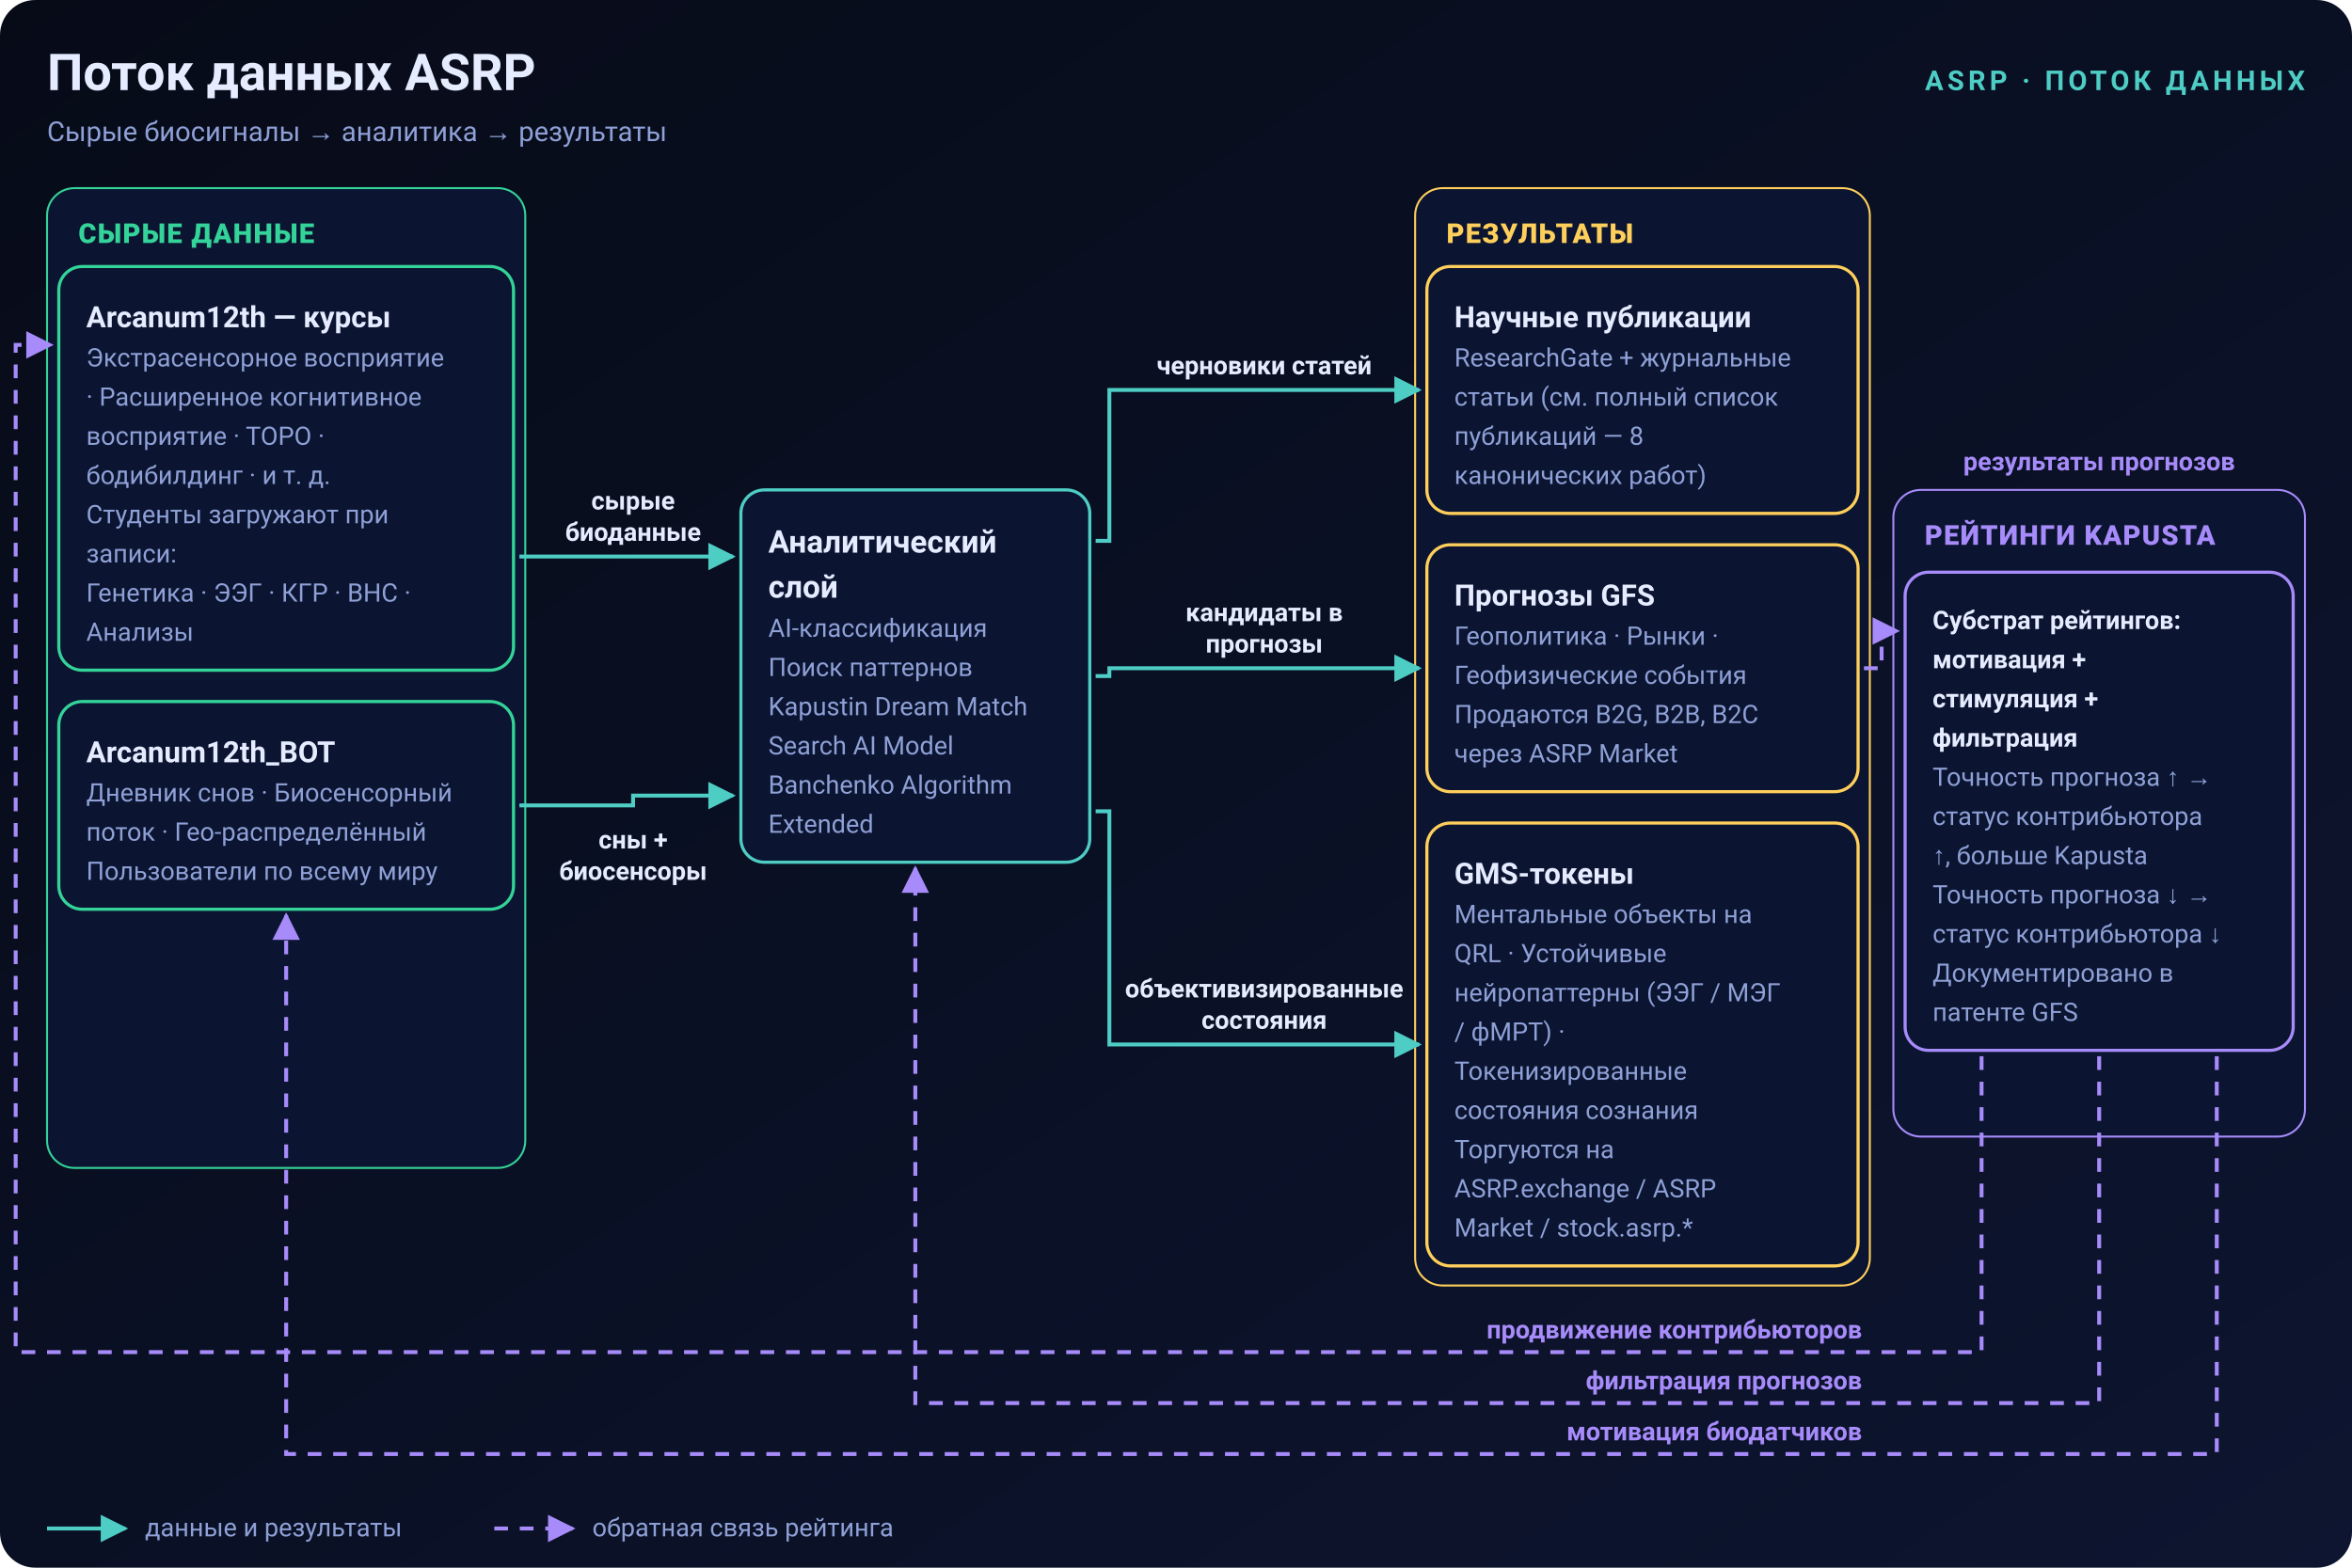
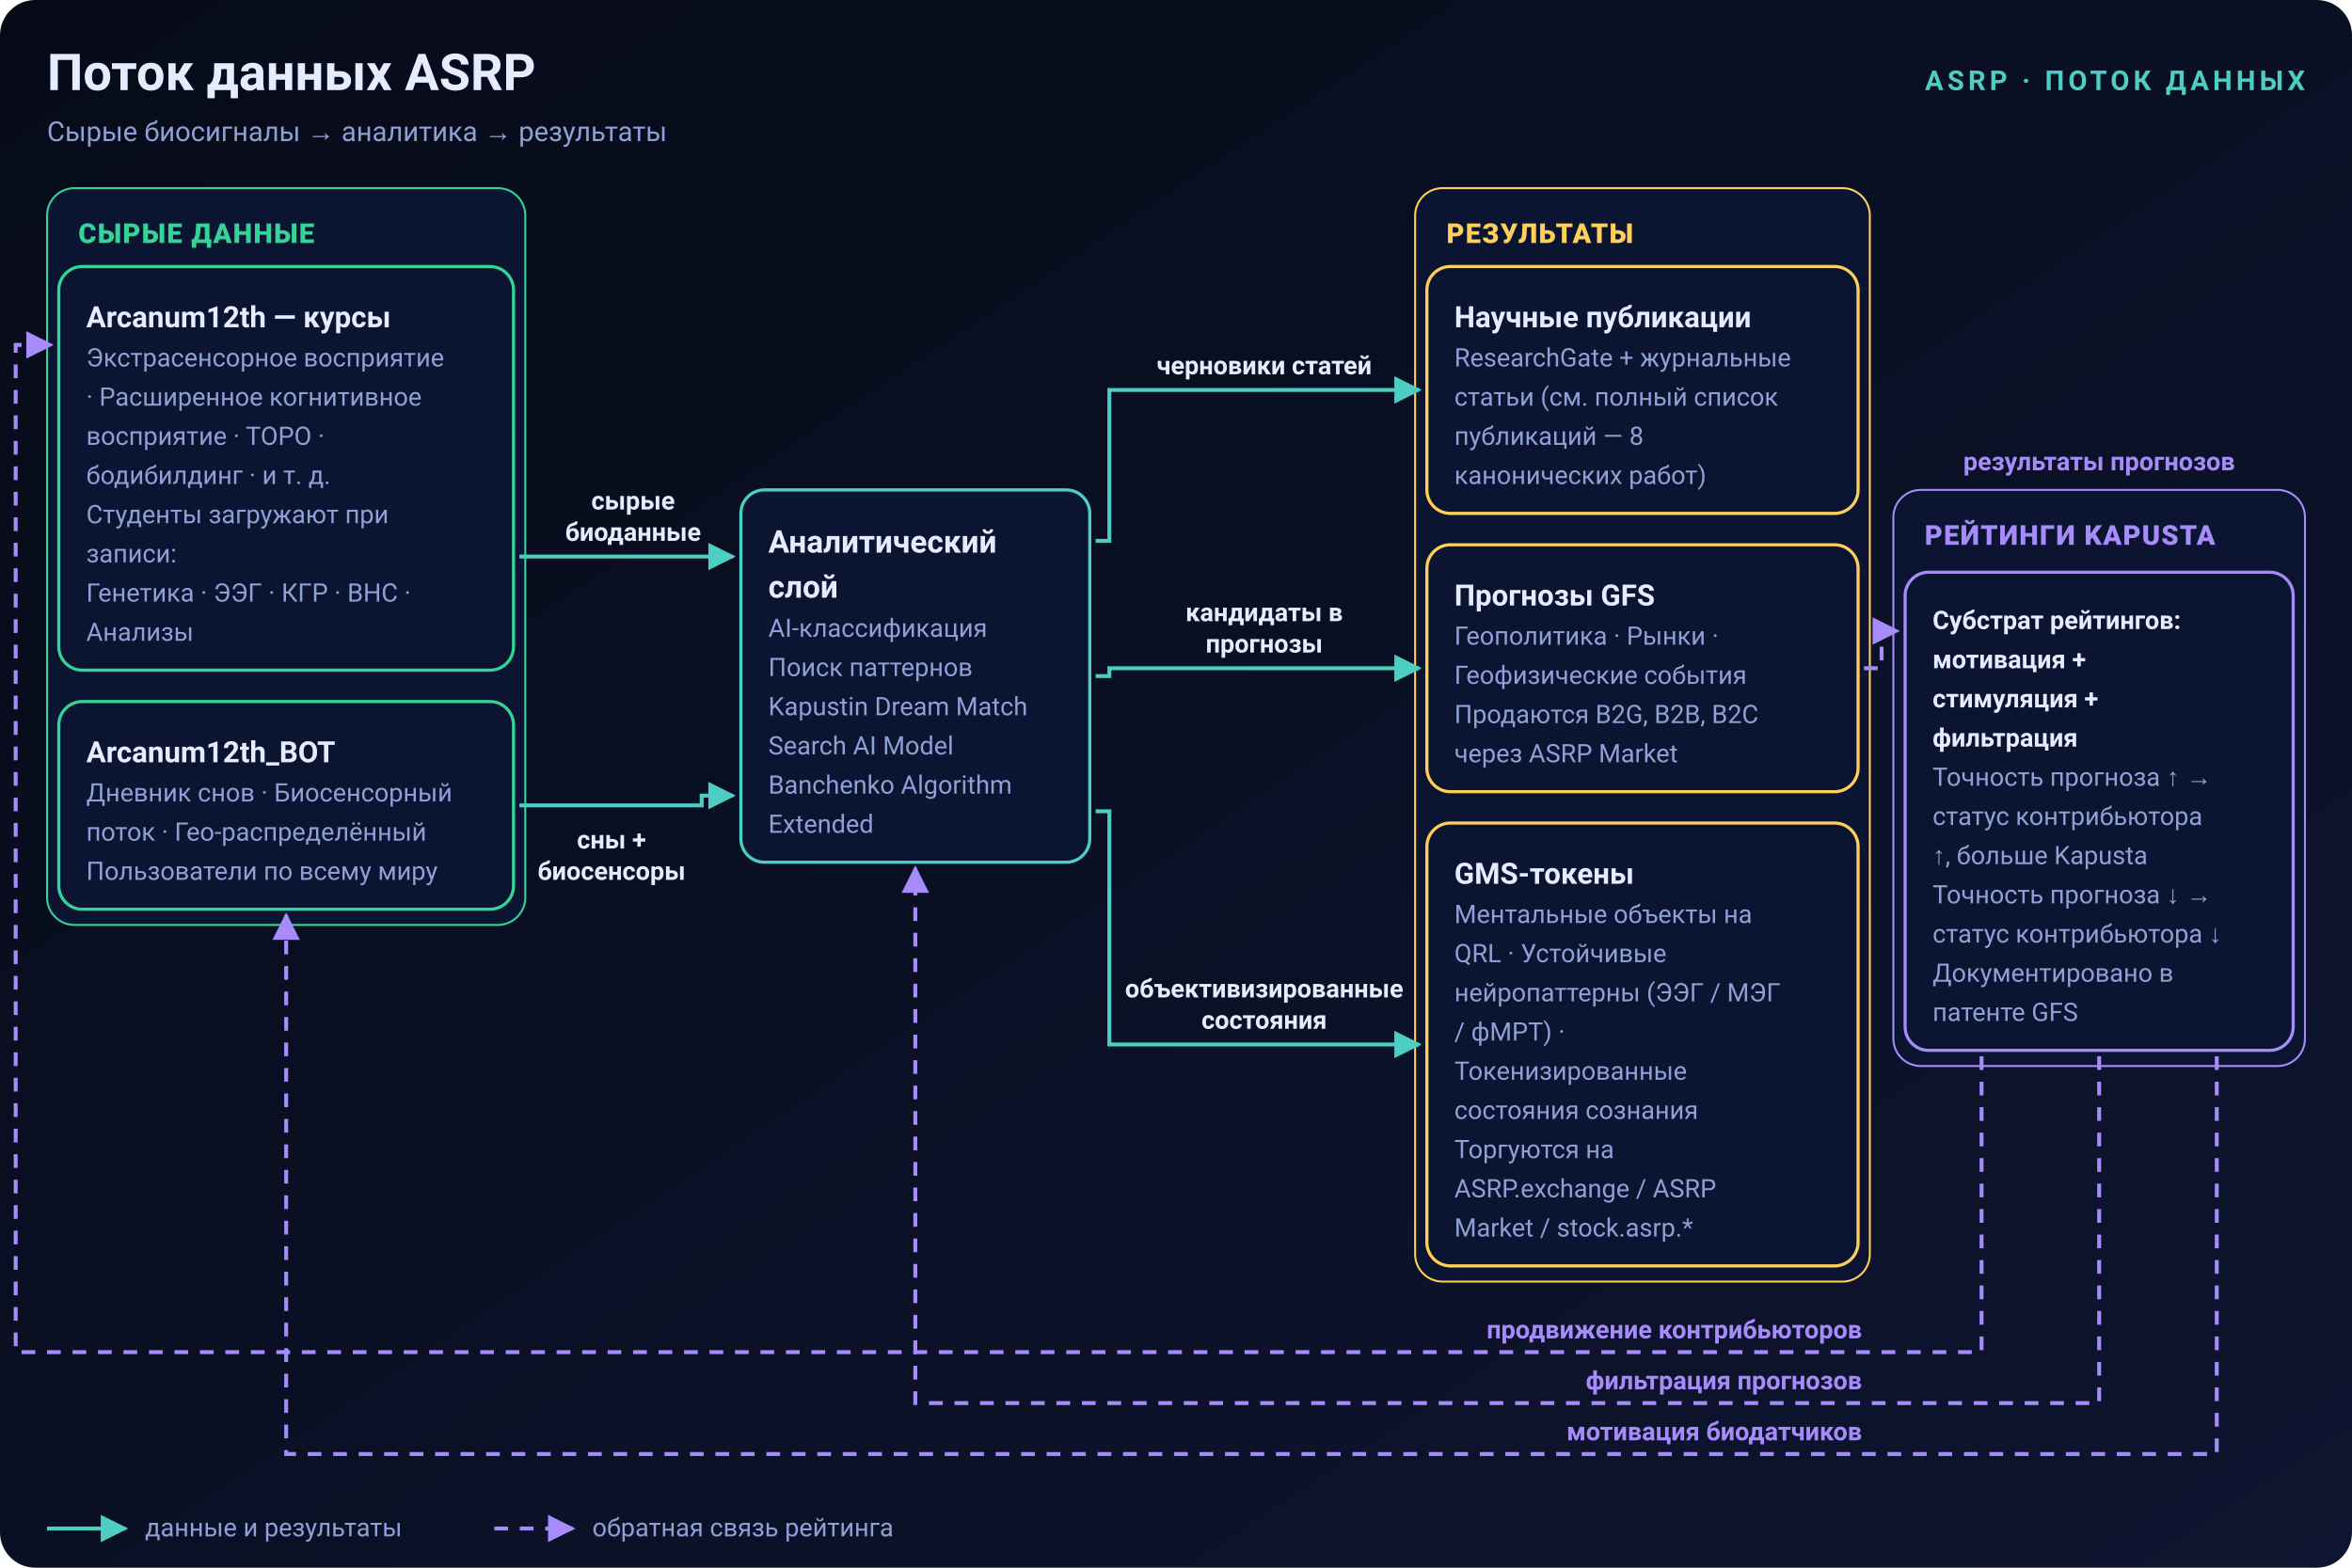
<svg xmlns="http://www.w3.org/2000/svg" viewBox="0 0 1200 800" width="1200" height="800" role="img" aria-labelledby="t d">
  <defs>
    <linearGradient id="bg" x1="0" y1="0" x2="1" y2="1">
      <stop offset="0" stop-color="#070b18" />
      <stop offset="1" stop-color="#0d1530" />
    </linearGradient>
    <filter id="glow" x="-50%" y="-50%" width="200%" height="200%">
      <feGaussianBlur stdDeviation="3" result="b" />
      <feMerge>
        <feMergeNode in="b" />
        <feMergeNode in="SourceGraphic" />
      </feMerge>
    </filter>
  </defs>
  <rect width="1200" height="800" rx="18" fill="url(#bg)" />
  <text x="24" y="46" font-family="'Segoe UI', Roboto, 'Helvetica Neue', Arial, sans-serif" font-size="26" fill="#e6ecff" text-anchor="start" font-weight="700">Поток данных ASRP</text>
  <text x="24" y="72" font-family="'Segoe UI', Roboto, 'Helvetica Neue', Arial, sans-serif" font-size="14" fill="#8ea0d6" text-anchor="start" font-weight="400">Сырые биосигналы → аналитика → результаты</text>
  <text x="1176" y="46" font-family="'Segoe UI', Roboto, 'Helvetica Neue', Arial, sans-serif" font-size="14" fill="#4ecdc4" text-anchor="end" font-weight="700" letter-spacing="2">ASRP · ПОТОК ДАННЫХ</text>
-   <rect x="24" y="96" width="244" height="500" rx="14" fill="#0b1430" fill-opacity="1.0" stroke="#34d399" />
+   <rect x="24" y="96" width="244" height="376" rx="14" fill="#0b1430" fill-opacity="1.0" stroke="#34d399" />
  <text x="40" y="124" font-family="'Segoe UI', Roboto, 'Helvetica Neue', Arial, sans-serif" font-size="14" fill="#34d399" text-anchor="start" font-weight="800" letter-spacing="0.6">СЫРЫЕ ДАННЫЕ</text>
-   <rect x="722" y="96" width="232" height="560" rx="14" fill="#0b1430" fill-opacity="1.0" stroke="#ffcf5c" />
+   <rect x="722" y="96" width="232" height="558" rx="14" fill="#0b1430" fill-opacity="1.0" stroke="#ffcf5c" />
  <text x="738" y="124" font-family="'Segoe UI', Roboto, 'Helvetica Neue', Arial, sans-serif" font-size="14" fill="#ffcf5c" text-anchor="start" font-weight="800" letter-spacing="0.6">РЕЗУЛЬТАТЫ</text>
-   <rect x="966" y="250" width="210" height="330" rx="14" fill="#0b1430" fill-opacity="1.0" stroke="#a78bfa" />
+   <rect x="966" y="250" width="210" height="294" rx="14" fill="#0b1430" fill-opacity="1.0" stroke="#a78bfa" />
  <text x="982" y="278" font-family="'Segoe UI', Roboto, 'Helvetica Neue', Arial, sans-serif" font-size="14" fill="#a78bfa" text-anchor="start" font-weight="800" letter-spacing="0.6">РЕЙТИНГИ KAPUSTA</text>
  <rect x="30" y="136" width="232" height="206" rx="12" fill="#0b1430" stroke="#34d399" stroke-width="1.6" />
  <text x="44" y="167.0" font-family="'Segoe UI', Roboto, 'Helvetica Neue', Arial, sans-serif" font-size="15" fill="#e6ecff" text-anchor="start" font-weight="700">Arcanum12th — курсы</text>
  <text x="44" y="187.0" font-family="'Segoe UI', Roboto, 'Helvetica Neue', Arial, sans-serif" font-size="13" fill="#8ea0d6" text-anchor="start" font-weight="400">Экстрасенсорное восприятие</text>
  <text x="44" y="207.0" font-family="'Segoe UI', Roboto, 'Helvetica Neue', Arial, sans-serif" font-size="13" fill="#8ea0d6" text-anchor="start" font-weight="400">· Расширенное когнитивное</text>
  <text x="44" y="227.0" font-family="'Segoe UI', Roboto, 'Helvetica Neue', Arial, sans-serif" font-size="13" fill="#8ea0d6" text-anchor="start" font-weight="400">восприятие · ТОРО ·</text>
  <text x="44" y="247.0" font-family="'Segoe UI', Roboto, 'Helvetica Neue', Arial, sans-serif" font-size="13" fill="#8ea0d6" text-anchor="start" font-weight="400">бодибилдинг · и т. д.</text>
  <text x="44" y="267.0" font-family="'Segoe UI', Roboto, 'Helvetica Neue', Arial, sans-serif" font-size="13" fill="#8ea0d6" text-anchor="start" font-weight="400">Студенты загружают при</text>
  <text x="44" y="287.0" font-family="'Segoe UI', Roboto, 'Helvetica Neue', Arial, sans-serif" font-size="13" fill="#8ea0d6" text-anchor="start" font-weight="400">записи:</text>
  <text x="44" y="307.0" font-family="'Segoe UI', Roboto, 'Helvetica Neue', Arial, sans-serif" font-size="13" fill="#8ea0d6" text-anchor="start" font-weight="400">Генетика · ЭЭГ · КГР · ВНС ·</text>
  <text x="44" y="327.0" font-family="'Segoe UI', Roboto, 'Helvetica Neue', Arial, sans-serif" font-size="13" fill="#8ea0d6" text-anchor="start" font-weight="400">Анализы</text>
  <rect x="30" y="358" width="232" height="106" rx="12" fill="#0b1430" stroke="#34d399" stroke-width="1.6" />
  <text x="44" y="389.0" font-family="'Segoe UI', Roboto, 'Helvetica Neue', Arial, sans-serif" font-size="15" fill="#e6ecff" text-anchor="start" font-weight="700">Arcanum12th_BOT</text>
  <text x="44" y="409.0" font-family="'Segoe UI', Roboto, 'Helvetica Neue', Arial, sans-serif" font-size="13" fill="#8ea0d6" text-anchor="start" font-weight="400">Дневник снов · Биосенсорный</text>
  <text x="44" y="429.0" font-family="'Segoe UI', Roboto, 'Helvetica Neue', Arial, sans-serif" font-size="13" fill="#8ea0d6" text-anchor="start" font-weight="400">поток · Гео-распределённый</text>
  <text x="44" y="449.0" font-family="'Segoe UI', Roboto, 'Helvetica Neue', Arial, sans-serif" font-size="13" fill="#8ea0d6" text-anchor="start" font-weight="400">Пользователи по всему миру</text>
  <rect x="378" y="250" width="178" height="190" rx="12" fill="#0b1430" stroke="#4ecdc4" stroke-width="1.6" />
  <text x="392" y="282.0" font-family="'Segoe UI', Roboto, 'Helvetica Neue', Arial, sans-serif" font-size="16" fill="#e6ecff" text-anchor="start" font-weight="700">Аналитический</text>
  <text x="392" y="305.0" font-family="'Segoe UI', Roboto, 'Helvetica Neue', Arial, sans-serif" font-size="16" fill="#e6ecff" text-anchor="start" font-weight="700">слой</text>
  <text x="392" y="325.0" font-family="'Segoe UI', Roboto, 'Helvetica Neue', Arial, sans-serif" font-size="13" fill="#8ea0d6" text-anchor="start" font-weight="400">AI-классификация</text>
  <text x="392" y="345.0" font-family="'Segoe UI', Roboto, 'Helvetica Neue', Arial, sans-serif" font-size="13" fill="#8ea0d6" text-anchor="start" font-weight="400">Поиск паттернов</text>
  <text x="392" y="365.0" font-family="'Segoe UI', Roboto, 'Helvetica Neue', Arial, sans-serif" font-size="13" fill="#8ea0d6" text-anchor="start" font-weight="400">Kapustin Dream Match</text>
  <text x="392" y="385.0" font-family="'Segoe UI', Roboto, 'Helvetica Neue', Arial, sans-serif" font-size="13" fill="#8ea0d6" text-anchor="start" font-weight="400">Search AI Model</text>
  <text x="392" y="405.0" font-family="'Segoe UI', Roboto, 'Helvetica Neue', Arial, sans-serif" font-size="13" fill="#8ea0d6" text-anchor="start" font-weight="400">Banchenko Algorithm</text>
  <text x="392" y="425.0" font-family="'Segoe UI', Roboto, 'Helvetica Neue', Arial, sans-serif" font-size="13" fill="#8ea0d6" text-anchor="start" font-weight="400">Extended</text>
  <rect x="728" y="136" width="220" height="126" rx="12" fill="#0b1430" stroke="#ffcf5c" stroke-width="1.6" />
  <text x="742" y="167.0" font-family="'Segoe UI', Roboto, 'Helvetica Neue', Arial, sans-serif" font-size="15" fill="#e6ecff" text-anchor="start" font-weight="700">Научные публикации</text>
  <text x="742" y="187.0" font-family="'Segoe UI', Roboto, 'Helvetica Neue', Arial, sans-serif" font-size="13" fill="#8ea0d6" text-anchor="start" font-weight="400">ResearchGate + журнальные</text>
  <text x="742" y="207.0" font-family="'Segoe UI', Roboto, 'Helvetica Neue', Arial, sans-serif" font-size="13" fill="#8ea0d6" text-anchor="start" font-weight="400">статьи (см. полный список</text>
  <text x="742" y="227.0" font-family="'Segoe UI', Roboto, 'Helvetica Neue', Arial, sans-serif" font-size="13" fill="#8ea0d6" text-anchor="start" font-weight="400">публикаций — 8</text>
  <text x="742" y="247.0" font-family="'Segoe UI', Roboto, 'Helvetica Neue', Arial, sans-serif" font-size="13" fill="#8ea0d6" text-anchor="start" font-weight="400">канонических работ)</text>
  <rect x="728" y="278" width="220" height="126" rx="12" fill="#0b1430" stroke="#ffcf5c" stroke-width="1.6" />
  <text x="742" y="309.0" font-family="'Segoe UI', Roboto, 'Helvetica Neue', Arial, sans-serif" font-size="15" fill="#e6ecff" text-anchor="start" font-weight="700">Прогнозы GFS</text>
  <text x="742" y="329.0" font-family="'Segoe UI', Roboto, 'Helvetica Neue', Arial, sans-serif" font-size="13" fill="#8ea0d6" text-anchor="start" font-weight="400">Геополитика · Рынки ·</text>
  <text x="742" y="349.0" font-family="'Segoe UI', Roboto, 'Helvetica Neue', Arial, sans-serif" font-size="13" fill="#8ea0d6" text-anchor="start" font-weight="400">Геофизические события</text>
  <text x="742" y="369.0" font-family="'Segoe UI', Roboto, 'Helvetica Neue', Arial, sans-serif" font-size="13" fill="#8ea0d6" text-anchor="start" font-weight="400">Продаются B2G, B2B, B2C</text>
  <text x="742" y="389.0" font-family="'Segoe UI', Roboto, 'Helvetica Neue', Arial, sans-serif" font-size="13" fill="#8ea0d6" text-anchor="start" font-weight="400">через ASRP Market</text>
  <rect x="728" y="420" width="220" height="226" rx="12" fill="#0b1430" stroke="#ffcf5c" stroke-width="1.6" />
  <text x="742" y="451.0" font-family="'Segoe UI', Roboto, 'Helvetica Neue', Arial, sans-serif" font-size="15" fill="#e6ecff" text-anchor="start" font-weight="700">GMS-токены</text>
  <text x="742" y="471.0" font-family="'Segoe UI', Roboto, 'Helvetica Neue', Arial, sans-serif" font-size="13" fill="#8ea0d6" text-anchor="start" font-weight="400">Ментальные объекты на</text>
  <text x="742" y="491.0" font-family="'Segoe UI', Roboto, 'Helvetica Neue', Arial, sans-serif" font-size="13" fill="#8ea0d6" text-anchor="start" font-weight="400">QRL · Устойчивые</text>
  <text x="742" y="511.0" font-family="'Segoe UI', Roboto, 'Helvetica Neue', Arial, sans-serif" font-size="13" fill="#8ea0d6" text-anchor="start" font-weight="400">нейропаттерны (ЭЭГ / МЭГ</text>
  <text x="742" y="531.0" font-family="'Segoe UI', Roboto, 'Helvetica Neue', Arial, sans-serif" font-size="13" fill="#8ea0d6" text-anchor="start" font-weight="400">/ фМРТ) ·</text>
  <text x="742" y="551.0" font-family="'Segoe UI', Roboto, 'Helvetica Neue', Arial, sans-serif" font-size="13" fill="#8ea0d6" text-anchor="start" font-weight="400">Токенизированные</text>
  <text x="742" y="571.0" font-family="'Segoe UI', Roboto, 'Helvetica Neue', Arial, sans-serif" font-size="13" fill="#8ea0d6" text-anchor="start" font-weight="400">состояния сознания</text>
  <text x="742" y="591.0" font-family="'Segoe UI', Roboto, 'Helvetica Neue', Arial, sans-serif" font-size="13" fill="#8ea0d6" text-anchor="start" font-weight="400">Торгуются на</text>
  <text x="742" y="611.0" font-family="'Segoe UI', Roboto, 'Helvetica Neue', Arial, sans-serif" font-size="13" fill="#8ea0d6" text-anchor="start" font-weight="400">ASRP.exchange / ASRP</text>
  <text x="742" y="631.0" font-family="'Segoe UI', Roboto, 'Helvetica Neue', Arial, sans-serif" font-size="13" fill="#8ea0d6" text-anchor="start" font-weight="400">Market / stock.asrp.*</text>
  <rect x="972" y="292" width="198" height="244" rx="12" fill="#0b1430" stroke="#a78bfa" stroke-width="1.6" />
  <text x="986" y="321.0" font-family="'Segoe UI', Roboto, 'Helvetica Neue', Arial, sans-serif" font-size="13" fill="#e6ecff" text-anchor="start" font-weight="700">Субстрат рейтингов:</text>
  <text x="986" y="341.0" font-family="'Segoe UI', Roboto, 'Helvetica Neue', Arial, sans-serif" font-size="13" fill="#e6ecff" text-anchor="start" font-weight="700">мотивация +</text>
  <text x="986" y="361.0" font-family="'Segoe UI', Roboto, 'Helvetica Neue', Arial, sans-serif" font-size="13" fill="#e6ecff" text-anchor="start" font-weight="700">стимуляция +</text>
  <text x="986" y="381.0" font-family="'Segoe UI', Roboto, 'Helvetica Neue', Arial, sans-serif" font-size="13" fill="#e6ecff" text-anchor="start" font-weight="700">фильтрация</text>
  <text x="986" y="401.0" font-family="'Segoe UI', Roboto, 'Helvetica Neue', Arial, sans-serif" font-size="13" fill="#8ea0d6" text-anchor="start" font-weight="400">Точность прогноза ↑ →</text>
  <text x="986" y="421.0" font-family="'Segoe UI', Roboto, 'Helvetica Neue', Arial, sans-serif" font-size="13" fill="#8ea0d6" text-anchor="start" font-weight="400">статус контрибьютора</text>
  <text x="986" y="441.0" font-family="'Segoe UI', Roboto, 'Helvetica Neue', Arial, sans-serif" font-size="13" fill="#8ea0d6" text-anchor="start" font-weight="400">↑, больше Kapusta</text>
  <text x="986" y="461.0" font-family="'Segoe UI', Roboto, 'Helvetica Neue', Arial, sans-serif" font-size="13" fill="#8ea0d6" text-anchor="start" font-weight="400">Точность прогноза ↓ →</text>
  <text x="986" y="481.0" font-family="'Segoe UI', Roboto, 'Helvetica Neue', Arial, sans-serif" font-size="13" fill="#8ea0d6" text-anchor="start" font-weight="400">статус контрибьютора ↓</text>
  <text x="986" y="501.0" font-family="'Segoe UI', Roboto, 'Helvetica Neue', Arial, sans-serif" font-size="13" fill="#8ea0d6" text-anchor="start" font-weight="400">Документировано в</text>
  <text x="986" y="521.0" font-family="'Segoe UI', Roboto, 'Helvetica Neue', Arial, sans-serif" font-size="13" fill="#8ea0d6" text-anchor="start" font-weight="400">патенте GFS</text>
  <defs>
    <marker id="m4ecdc4" viewBox="0 0 10 10" refX="9" refY="5" markerWidth="7" markerHeight="7" orient="auto">
      <path d="M0,0 L10,5 L0,10z" fill="#4ecdc4" />
    </marker>
  </defs>
  <path d="M265.0,284.0 L374.0,284.0" fill="none" stroke="#4ecdc4" stroke-width="2" marker-end="url(#m4ecdc4)" />
  <text x="323.0" y="260.0" font-family="'Segoe UI', Roboto, 'Helvetica Neue', Arial, sans-serif" font-size="13" fill="#e6ecff" text-anchor="middle" font-weight="600">сырые</text>
  <text x="323.0" y="276.0" font-family="'Segoe UI', Roboto, 'Helvetica Neue', Arial, sans-serif" font-size="13" fill="#e6ecff" text-anchor="middle" font-weight="600">биоданные</text>
-   <path d="M265.0,411.0 L323.0,411.0 L323.0,406.0 L374.0,406.0" fill="none" stroke="#4ecdc4" stroke-width="2" marker-end="url(#m4ecdc4)" />
-   <text x="323.0" y="433.0" font-family="'Segoe UI', Roboto, 'Helvetica Neue', Arial, sans-serif" font-size="13" fill="#e6ecff" text-anchor="middle" font-weight="600">сны +</text>
-   <text x="323.0" y="449.0" font-family="'Segoe UI', Roboto, 'Helvetica Neue', Arial, sans-serif" font-size="13" fill="#e6ecff" text-anchor="middle" font-weight="600">биосенсоры</text>
+   <path d="M265.0,411.0 L358.0,411.0 L358.0,406.0 L374.0,406.0" fill="none" stroke="#4ecdc4" stroke-width="2" marker-end="url(#m4ecdc4)" />
+   <text x="312.0" y="433.0" font-family="'Segoe UI', Roboto, 'Helvetica Neue', Arial, sans-serif" font-size="13" fill="#e6ecff" text-anchor="middle" font-weight="600">сны +</text>
+   <text x="312.0" y="449.0" font-family="'Segoe UI', Roboto, 'Helvetica Neue', Arial, sans-serif" font-size="13" fill="#e6ecff" text-anchor="middle" font-weight="600">биосенсоры</text>
  <path d="M559.0,276.0 L566.0,276.0 L566.0,199.0 L724.0,199.0" fill="none" stroke="#4ecdc4" stroke-width="2" marker-end="url(#m4ecdc4)" />
  <text x="645.0" y="191.0" font-family="'Segoe UI', Roboto, 'Helvetica Neue', Arial, sans-serif" font-size="13" fill="#e6ecff" text-anchor="middle" font-weight="600">черновики статей</text>
  <path d="M559.0,345.0 L566.0,345.0 L566.0,341.0 L724.0,341.0" fill="none" stroke="#4ecdc4" stroke-width="2" marker-end="url(#m4ecdc4)" />
  <text x="645.0" y="317.0" font-family="'Segoe UI', Roboto, 'Helvetica Neue', Arial, sans-serif" font-size="13" fill="#e6ecff" text-anchor="middle" font-weight="600">кандидаты в</text>
  <text x="645.0" y="333.0" font-family="'Segoe UI', Roboto, 'Helvetica Neue', Arial, sans-serif" font-size="13" fill="#e6ecff" text-anchor="middle" font-weight="600">прогнозы</text>
  <path d="M559.0,414.0 L566.0,414.0 L566.0,533.0 L724.0,533.0" fill="none" stroke="#4ecdc4" stroke-width="2" marker-end="url(#m4ecdc4)" />
  <text x="645.0" y="509.0" font-family="'Segoe UI', Roboto, 'Helvetica Neue', Arial, sans-serif" font-size="13" fill="#e6ecff" text-anchor="middle" font-weight="600">объективизированные</text>
  <text x="645.0" y="525.0" font-family="'Segoe UI', Roboto, 'Helvetica Neue', Arial, sans-serif" font-size="13" fill="#e6ecff" text-anchor="middle" font-weight="600">состояния</text>
  <defs>
    <marker id="ma78bfa" viewBox="0 0 10 10" refX="9" refY="5" markerWidth="7" markerHeight="7" orient="auto">
      <path d="M0,0 L10,5 L0,10z" fill="#a78bfa" />
    </marker>
  </defs>
  <path d="M951.0,341.0 L960.0,341.0 L960.0,322.0 L968.0,322.0" fill="none" stroke="#a78bfa" stroke-width="2" stroke-dasharray="7 6" marker-end="url(#ma78bfa)">
    <animate attributeName="stroke-dashoffset" from="26" to="0" dur="1.6s" repeatCount="indefinite" />
  </path>
  <text x="1071" y="240" font-family="'Segoe UI', Roboto, 'Helvetica Neue', Arial, sans-serif" font-size="13" fill="#a78bfa" text-anchor="middle" font-weight="600">результаты прогнозов</text>
  <path d="M1011.0,539.0 L1011.0,690.0 L8.0,690.0 L8.0,176.0 L26.0,176.0" fill="none" stroke="#a78bfa" stroke-width="2" stroke-dasharray="7 6" marker-end="url(#ma78bfa)">
    <animate attributeName="stroke-dashoffset" from="26" to="0" dur="1.6s" repeatCount="indefinite" />
  </path>
  <text x="950" y="683" font-family="'Segoe UI', Roboto, 'Helvetica Neue', Arial, sans-serif" font-size="13" fill="#a78bfa" text-anchor="end" font-weight="600">продвижение контрибьюторов</text>
  <path d="M1071.0,539.0 L1071.0,716.0 L467.0,716.0 L467.0,443.0" fill="none" stroke="#a78bfa" stroke-width="2" stroke-dasharray="7 6" marker-end="url(#ma78bfa)">
    <animate attributeName="stroke-dashoffset" from="26" to="0" dur="1.6s" repeatCount="indefinite" />
  </path>
  <text x="950" y="709" font-family="'Segoe UI', Roboto, 'Helvetica Neue', Arial, sans-serif" font-size="13" fill="#a78bfa" text-anchor="end" font-weight="600">фильтрация прогнозов</text>
  <path d="M1131.0,539.0 L1131.0,742.0 L146.0,742.0 L146.0,467.0" fill="none" stroke="#a78bfa" stroke-width="2" stroke-dasharray="7 6" marker-end="url(#ma78bfa)">
    <animate attributeName="stroke-dashoffset" from="26" to="0" dur="1.6s" repeatCount="indefinite" />
  </path>
  <text x="950" y="735" font-family="'Segoe UI', Roboto, 'Helvetica Neue', Arial, sans-serif" font-size="13" fill="#a78bfa" text-anchor="end" font-weight="600">мотивация биодатчиков</text>
  <line x1="24" y1="780" x2="64" y2="780" stroke="#4ecdc4" stroke-width="2" marker-end="url(#m4ecdc4)" />
  <text x="74" y="784" font-family="'Segoe UI', Roboto, 'Helvetica Neue', Arial, sans-serif" font-size="13" fill="#8ea0d6" text-anchor="start" font-weight="400">данные и результаты</text>
  <line x1="252.2" y1="780" x2="292.2" y2="780" stroke="#a78bfa" stroke-width="2" stroke-dasharray="7 6" marker-end="url(#ma78bfa)" />
  <text x="302.2" y="784" font-family="'Segoe UI', Roboto, 'Helvetica Neue', Arial, sans-serif" font-size="13" fill="#8ea0d6" text-anchor="start" font-weight="400">обратная связь рейтинга</text>
</svg>
